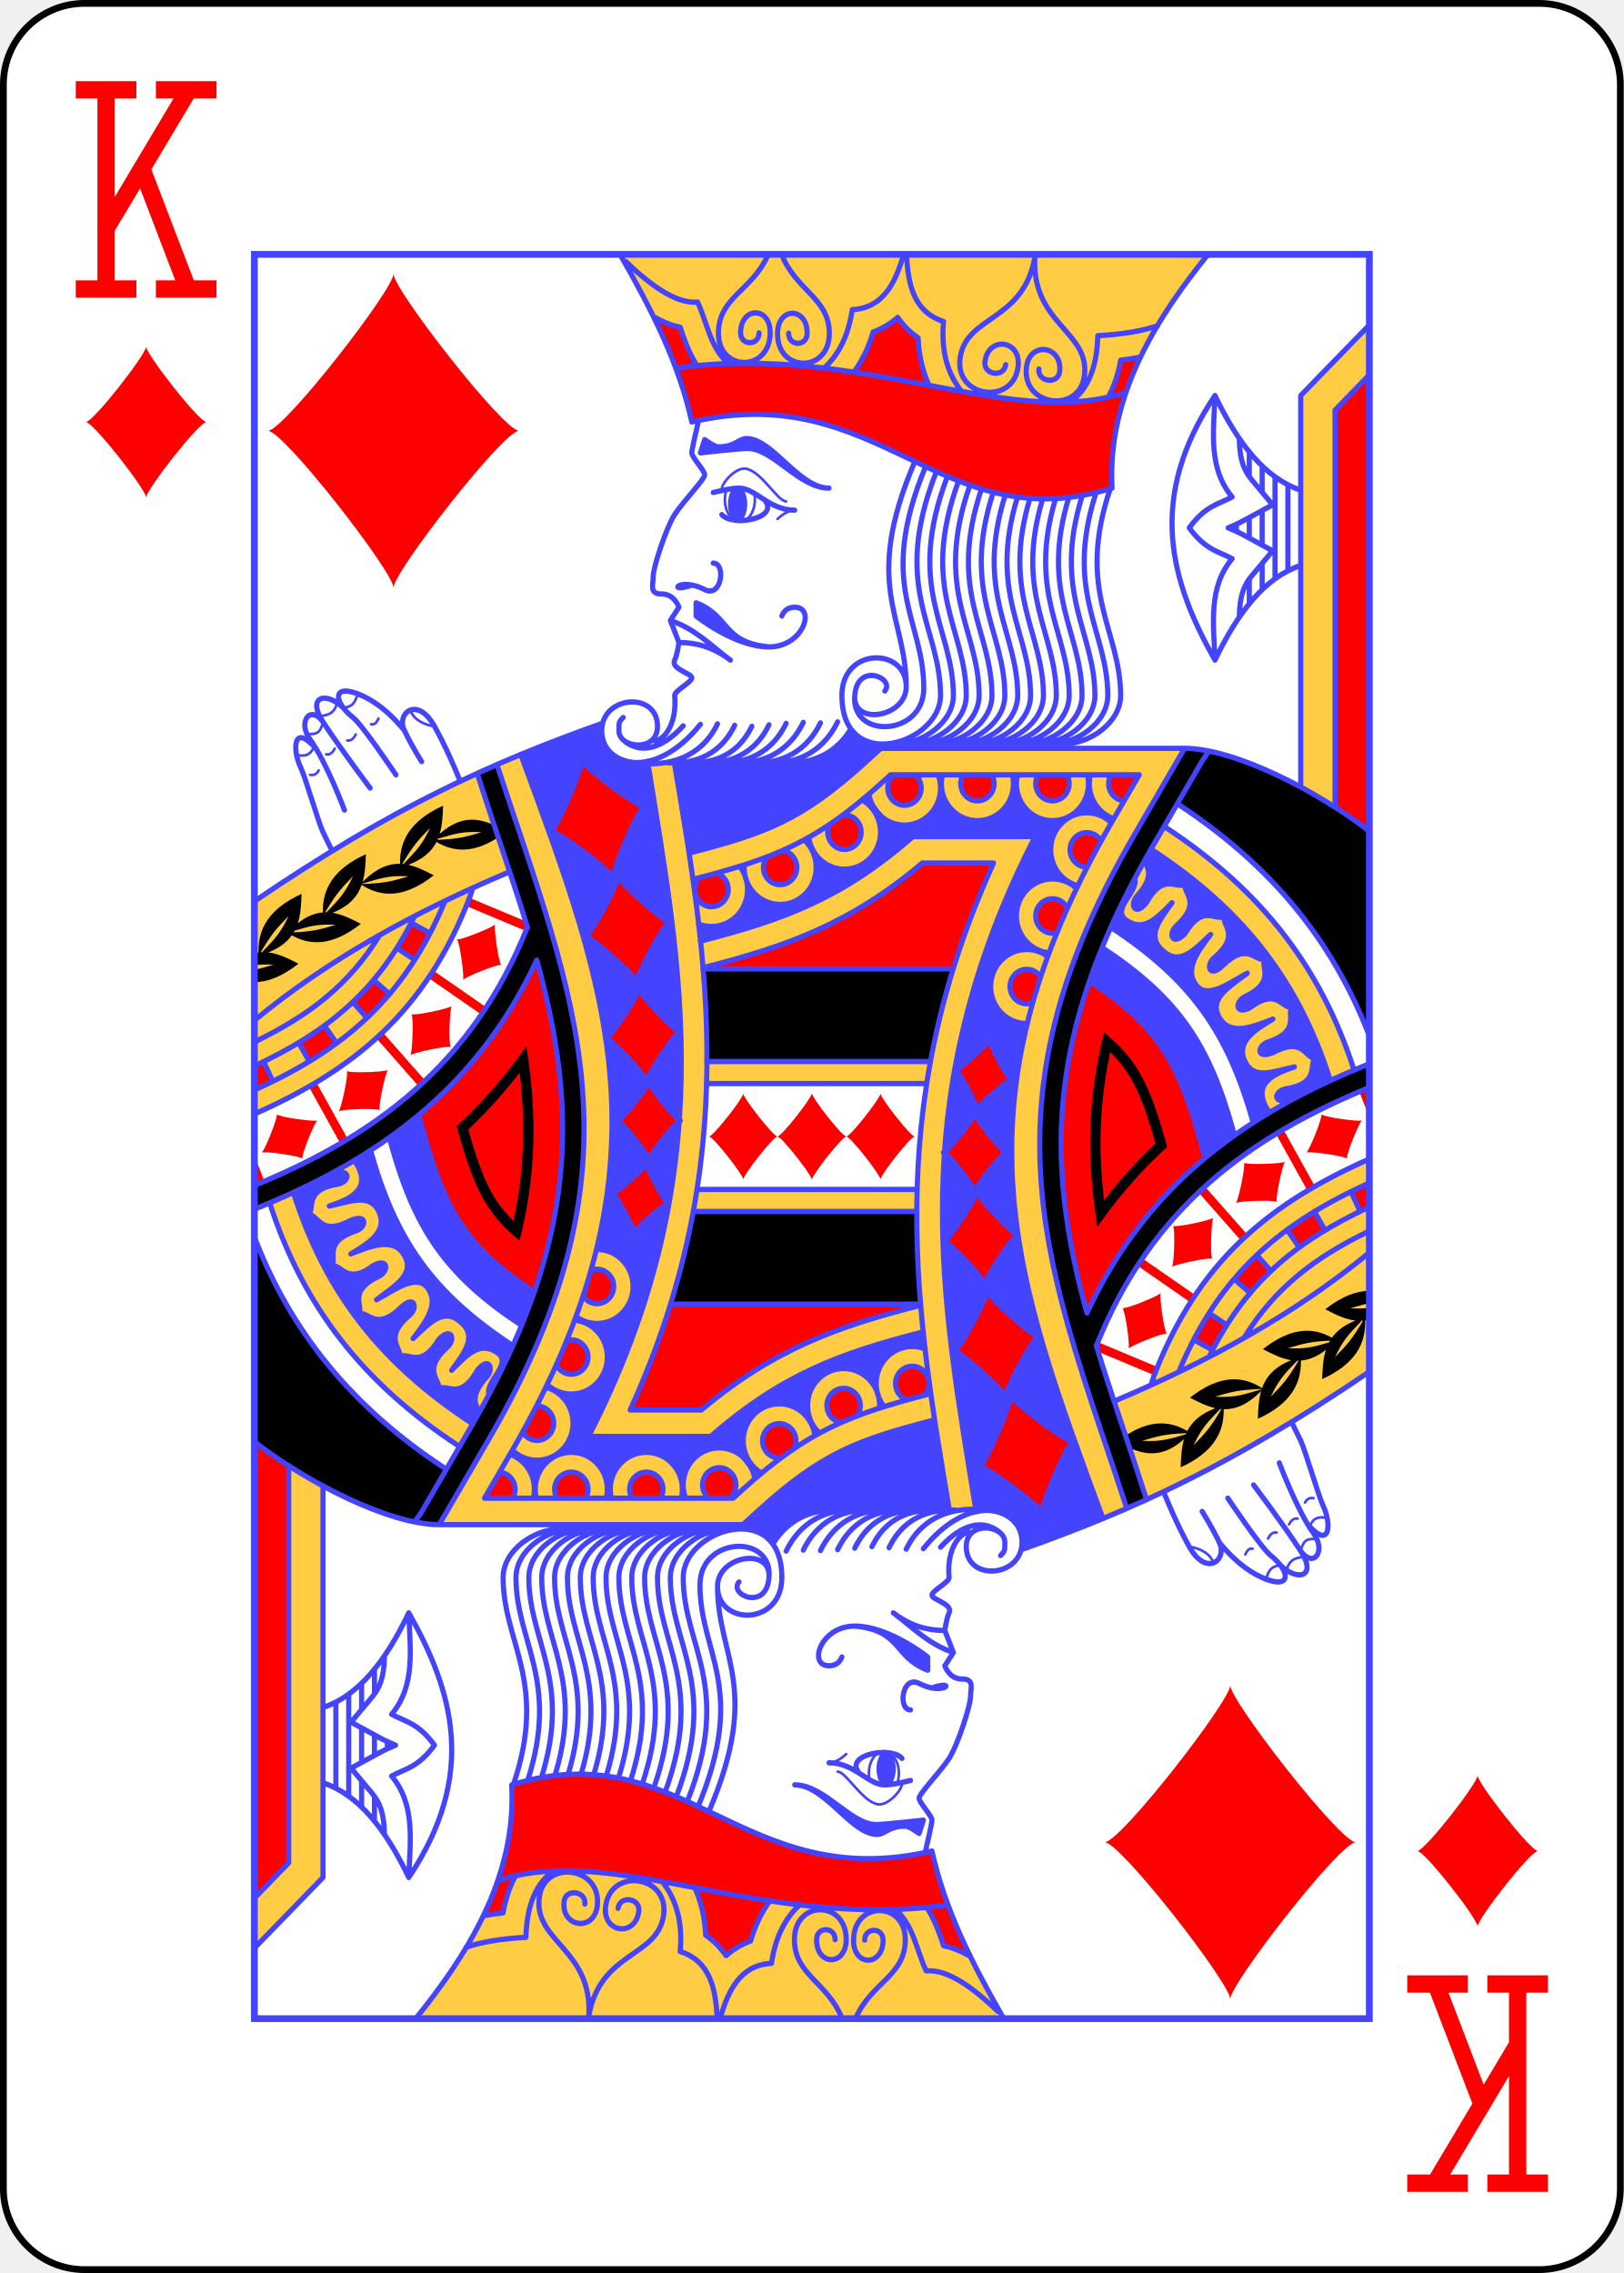
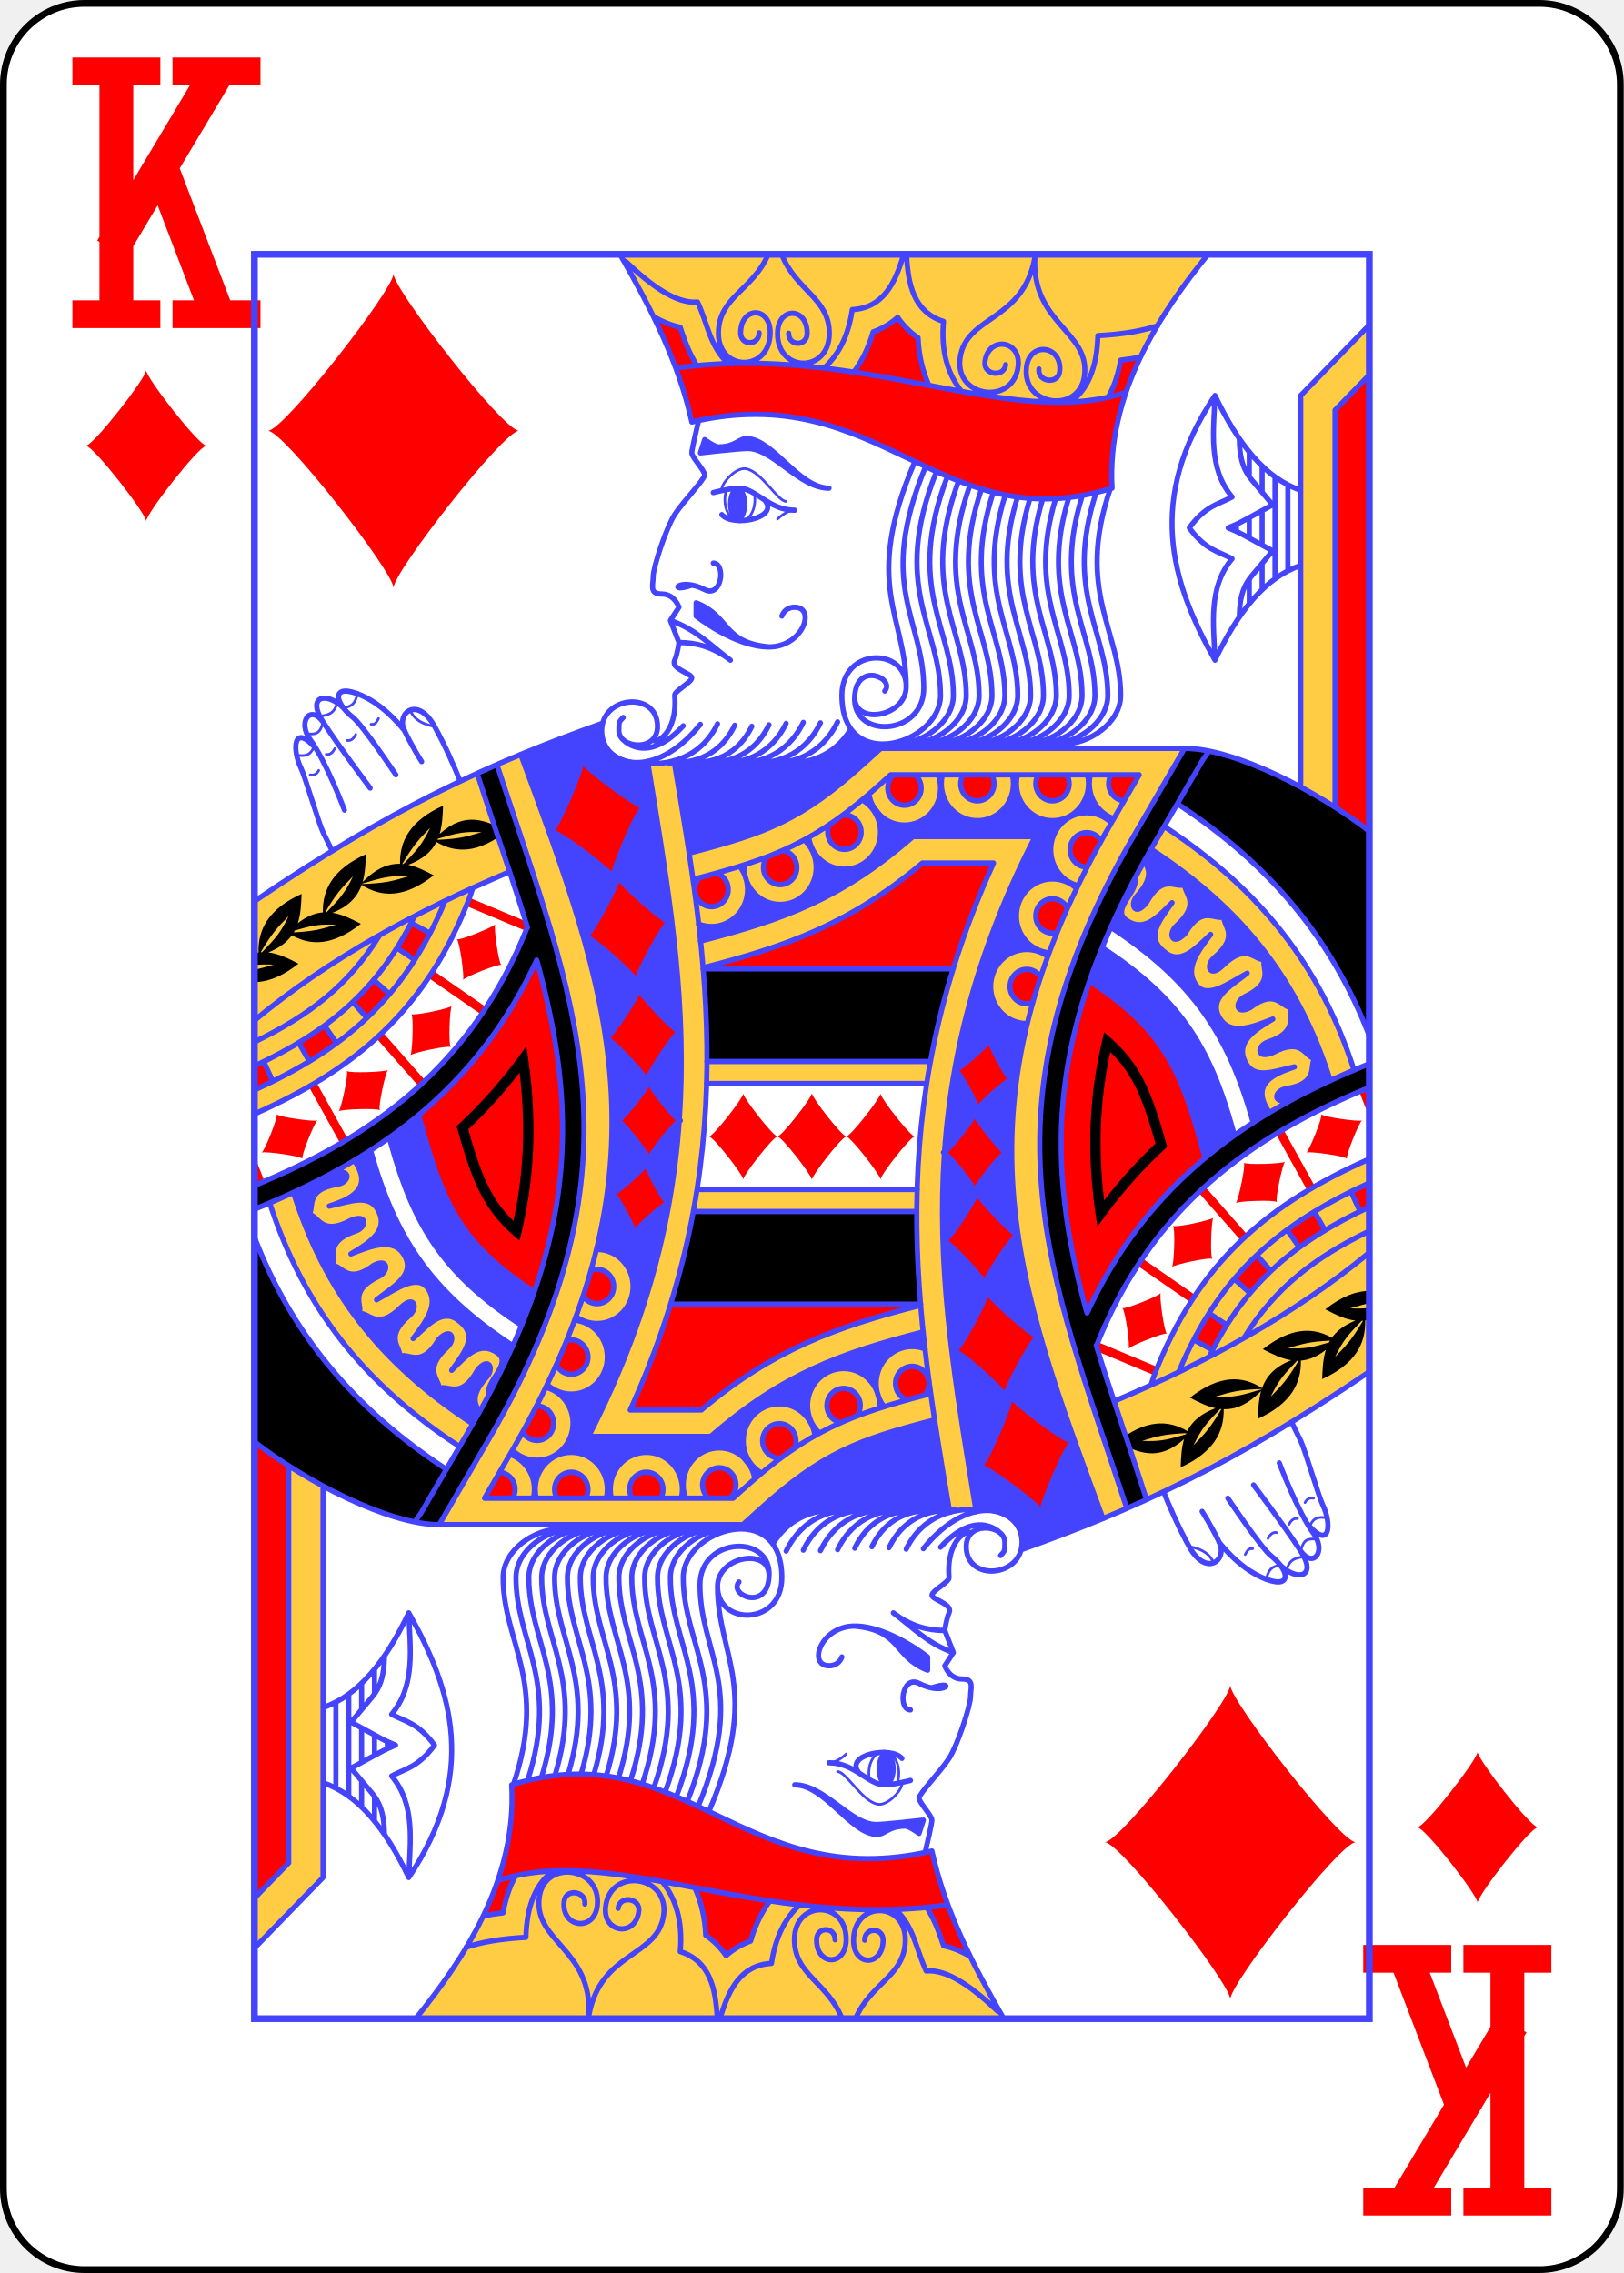
<svg xmlns="http://www.w3.org/2000/svg" xmlns:xlink="http://www.w3.org/1999/xlink" class="card" face="KD" height="3.5in" preserveAspectRatio="none" viewBox="-120 -168 240 336" width="2.5in">
  <defs>
    <symbol id="VDK" viewBox="-500 -500 1000 1000" preserveAspectRatio="xMinYMid">
-       <path d="M-285 -460L-85 -460M-185 -460L-185 460M-285 460L-85 460M85 -460L285 -460M185 -440L-170 155M85 460L285 460M185 440L-10 -70" stroke="red" stroke-width="80" stroke-linecap="square" stroke-miterlimit="1.5" fill="none" />
+       <path d="M-285 -460L-85 -460M-185 -460L-185 460M-285 460L-85 460M85 -460L285 -460M185 -440L-170 155M85 460L285 460M185 440L-10 -70" stroke="red" stroke-width="125" stroke-linecap="square" stroke-miterlimit="1.5" fill="none" />
    </symbol>
    <symbol id="SDK" viewBox="-600 -600 1200 1200" preserveAspectRatio="xMinYMid">
      <path d="M-400 0C-350 0 0 -450 0 -500C0 -450 350 0 400 0C350 0 0 450 0 500C0 450 -350 0 -400 0Z" fill="red" />
    </symbol>
    <symbol id="DK6" preserveAspectRatio="none" viewBox="0 0 1300 2000">
      <path stroke="#44F" stroke-linecap="round" stroke-linejoin="round" stroke-width="3" fill="none" d="M545,265c2.64,-9.531 17.644,-23.57 27.903,-22.032C591.207,245.713 610,280 620,280M630,290c-10,0 -20,10 -20,10M583.008,271.841c0.353,1.98 0.541,4.055 0.541,6.192 0,13.807 -7.835,25 -17.5,25 -9.665,0 -17.5,-11.193 -17.5,-25 0,-4.428 0.806,-8.588 2.22,-12.196M120.802,496.815c-3.725,13.385 -7.12,15.266 -16.172,17.234M96.463,508.491c-3.725,13.385 -11.329,13.379 -20.381,15.348M80.207,529.943c-3.725,13.385 -7.7,14.104 -18.204,13.751M69.59,558.281c-5.031,10.627 -11.039,10.476 -19.656,9.542M181.952,517.242C188.179,532.903 210,535 210,535M65,590c4.797,0.895 7.937,-1.11 10,-5M108.204,551.026c4.797,0.895 7.937,-2.906 10,-6.796M65,590c4.797,0.895 7.937,-1.11 10,-5M136.026,532.691c4.797,0.895 6.654,-2.65 8.717,-6.539M83.686,566.814c4.797,0.895 7.937,-2.65 10,-6.539" />
      <use xlink:href="#SDK" height="120" width="120" transform="translate(650,1000)scale(1,0.972)rotate(0)translate(-60,-60)" />
      <use xlink:href="#SDK" height="120" width="120" transform="translate(570,1000)scale(1,0.972)rotate(0)translate(-60,-60)" />
      <use xlink:href="#SDK" height="170" width="170" transform="translate(400,640)scale(1,0.972)rotate(-15)translate(-85,-85)" stroke="#44F" stroke-width="42.352" stroke-linejoin="round" stroke-linecap="round" />
      <use xlink:href="#SDK" height="150" width="150" transform="translate(435,765)scale(1,0.972)rotate(-10)translate(-75,-75)" stroke="#44F" stroke-width="48" stroke-linejoin="round" stroke-linecap="round" />
      <use xlink:href="#SDK" height="130" width="130" transform="translate(453,885)scale(1,0.972)rotate(-5)translate(-65,-65)" stroke="#44F" stroke-width="55.384" stroke-linejoin="round" stroke-linecap="round" />
      <use xlink:href="#SDK" height="110" width="110" transform="translate(460,982)scale(1,0.972)rotate(0)translate(-55,-55)" stroke="#44F" stroke-width="65.454" stroke-linejoin="round" stroke-linecap="round" />
      <use xlink:href="#SDK" height="100" width="100" transform="translate(450,1070)scale(1,0.972)rotate(10)translate(-50,-50)" stroke="#44F" stroke-width="72" stroke-linejoin="round" stroke-linecap="round" />
      <use xlink:href="#SDK" height="90" width="90" transform="translate(1259,1000)scale(1,0.972)rotate(60)translate(-45,-45)" />
      <use xlink:href="#SDK" height="90" width="90" transform="translate(1173,1052)scale(1,0.972)rotate(50)translate(-45,-45)" />
      <use xlink:href="#SDK" height="90" width="90" transform="translate(1094,1120)scale(1,0.972)rotate(40)translate(-45,-45)" />
      <use xlink:href="#SDK" height="90" width="90" transform="translate(1038,1209)scale(1,0.972)rotate(30)translate(-45,-45)" />
    </symbol>
    <symbol id="DK5" preserveAspectRatio="none" viewBox="0 0 1300 2000">
      <path stroke="#44F" stroke-linecap="round" stroke-linejoin="round" stroke-width="6" fill="none" d="M1205,261.182v97.637M1190,252.129V367.871M1175,350.311v29.996M1175,290.406l-10e-5,39.187M1175,239.693v29.996M1160,368.373v27.984M1160,298.355l10e-5,23.289M1160,223.643v27.984M1145,305.873v8.254M520.134,778.543C616.396,754.406 684.392,730.935 767.926,660h142.395c-156.787,297.276 -107.906,528.857 -68.797,765.254M525.766,808.059C620.591,784.352 694.855,758.784 778.836,690h83.006c-131.846,281.901 -89.778,512.978 -51.069,736.045M989.366,1432.945C889.254,1168.199 806.638,966.909 1000.051,642.941L1031.658,590H741.766l-9.922,8.756C653.494,667.888 603.995,685.13 511.713,708.48M1017.097,1421.323C928.021,1156.019 838.469,972.117 1025.811,658.32L1084.508,560H730.424l-18.43,16.26c-74.361,65.612 -115.843,79.924 -204.671,102.393M426.291,0.007C462.762,61.82 494.762,122.796 510,190 730,140 800,325 1000,265 993.852,157.297 1056.123,67.145 1111.966,-0.018M614.759,0.032C631.487,41.41 670.706,49.677 670.34,90.06c-0.408,44.997 -60.979,44.224 -60.335,-0.77 0.435,-30.41 34.906,-29.556 34.477,0.44 -0.215,14.998 -21.763,14.723 -21.548,-0.275M599.096,0.044C581.146,40.794 541.84,48.101 541.051,88.41c-0.88,44.991 59.691,45.764 60.335,0.77 0.435,-30.41 -34.048,-30.436 -34.477,-0.44 -0.215,14.998 21.333,15.273 21.548,0.275M910,3.41c-3.958,75.052 63.504,83.571 57.94,133.177 -5.014,44.699 -73.043,36.172 -67.764,-8.495 3.568,-30.189 42.241,-24.924 38.722,4.854 -1.76,14.889 -25.961,11.855 -24.201,-3.034M910,3.41C896.361,77.248 828.885,68.851 822.732,118.383c-5.544,44.633 62.485,53.162 67.764,8.495 3.568,-30.189 -35.203,-34.632 -38.722,-4.854 -1.76,14.889 22.442,17.923 24.201,3.034M491.884,128.804C710,100 880,200 1015.604,156.595M995.411,161.923C1002.408,149.77 1007.254,135.659 1010,120c8.271,-0.945 15.987,-2.113 23.204,-3.475M951.488,167.374c19.219,-13.488 30.892,-37.153 31.903,-75.195 30.425,-1.548 52.501,-5.644 69.805,-11.195M466.519,71.255c9.446,5.241 19.354,9.279 29.914,11.366 3.985,11.503 8.452,24.997 17.213,39.74 0.763,1.283 1.566,2.56 2.409,3.829M552.628,123.893C531.219,105.072 528.495,78.759 516.729,54.105 491.699,56.297 462.178,35.159 433.183,8.316M698.804,133.696c9.723,-12.91 17.517,-28.178 22.597,-45.676 10.847,-3.769 20.57,-9.546 28.66,-16.604 6.148,8.853 14.187,16.87 23.799,23.219 0.785,19.912 5.349,38.047 12.742,53.992M757.092,0.052C747.112,32.943 733.174,60.761 697.089,62.687 692.459,93.201 680.697,114.38 664.045,129.146M824.538,155.374C808.692,135.989 800.327,110.644 803.527,76.109 768.856,65.234 762.116,34.589 760.381,0.043M0.128,733.28C160.872,627.138 273.947,577.151 405.892,531.565M1084.508,560c58.556,0 155.048,48.393 215.606,93.996M1060.798,648.537c113.096,71.77 182.617,159.57 221.424,276.264M1045.468,674.302c108.824,68.979 172.626,150.486 209.091,262.347M1300.071,886.19C1257.215,777.442 1184.743,691.771 1076.171,622.798M998.735,762.9c94.583,60.402 136.897,120.761 165.899,221.531M988.568,785.964c89.063,57.044 124.762,109.898 152.397,206.618l1.791,6.27M973.923,823.823c78.203,50.361 103.128,90.662 128.581,179.747l5.989,20.963M1045.369,1281.592l3.338,-9.824c51.421,-130.622 135.35,-196.342 251.249,-246.259M1154.091,1227.949c35.812,-56.212 81.928,-90.805 145.814,-120.773M1113.379,1249.43c42.764,-84.642 101.834,-131.066 186.517,-169.544M1077.871,1266.58c47.687,-111.379 119.453,-168.575 222.006,-213.896M970.828,1200.002C1041.668,1050.464 1161.946,971.391 1299.957,917.595M981.741,1237.189C1046.058,1080.041 1161.175,999.873 1299.994,944.443M1002.278,1300.143c108.097,-44.364 209.475,-97.716 297.742,-168.601M970.203,1198.396c-13.491,-48.251 -23.451,-95.134 -27.496,-142.517 -9.688,-113.478 12.898,-231.197 104.568,-384.744l58.697,-98.32 7.089,-9.682M1039.892,1410.606c-19.667,-59.873 -42.017,-121.299 -58.398,-173.96M523.076,810 814.875,810M527.684,915 788.328,915M527.262,940 783.957,940M1113.101,1200.255l20.73,13.447M1142.463,1161.465l18.51,16.033M1168.828,1134.571l16.461,17.846M1204.197,1105.897l14.1,19.81M1236.013,1085.268l12.336,21.066M1278.611,1062.598l10.579,22.262M1095.363,1230.498l21.824,11.578M1220,603.865V160l80,-80M1260,626.748V176.568l39.999,-39.999M1219.982,352.664C1178.5,366.005 1146.587,405.675 1120,460c-1.436,-40.363 -8.306,-82.087 20,-115 -16.063,-8.511 -30.68,-9.463 -50,-35 19.32,-25.537 33.937,-26.489 50,-35 -28.306,-32.913 -21.436,-74.637 -20,-115 26.587,54.325 58.5,93.995 99.982,107.336M1148.301,411.435c0.056,-3.197 0.194,-6.275 0.441,-9.224 1.32,-15.756 4.72,-26.855 14.004,-37.65l24.494,-28.482 -33.195,-17.588c-8.638,-4.577 -14.026,-6.531 -18.703,-8.49 4.677,-1.959 10.065,-3.914 18.703,-8.49l33.195,-17.588 -24.494,-28.482c-9.284,-10.795 -12.684,-21.895 -14.004,-37.65 -0.247,-2.949 -0.385,-6.027 -0.441,-9.224M1120,160c-80.254,116.73 -51.745,210.787 0,300M708.559,618.376A42,42 0 0 1 730,655v0a42,42 0 0 1 -42,42 42,42 0 0 1 -41.598,-36.205M686.029,635.6A19.5,19.5 0 0 1 688,635.5 19.5,19.5 0 0 1 707.5,655 19.5,19.5 0 0 1 688,674.5 19.5,19.5 0 0 1 668.5,655a19.5,19.5 0 0 1 2.091,-8.784M797.229,589.997A42,42 0 0 1 800,605 42,42 0 0 1 758,647 42,42 0 0 1 716.564,611.857M770.453,589.995A19.5,19.5 0 0 1 777.5,605 19.5,19.5 0 0 1 758,624.5 19.5,19.5 0 0 1 738.5,605a19.5,19.5 0 0 1 7.055,-15.012M883.79,589.99A42,42 0 0 1 885,600a42,42 0 0 1 -42,42 42,42 0 0 1 -42,-42 42,42 0 0 1 1.211,-10.012M859.734,589.989A19.5,19.5 0 0 1 862.5,600 19.5,19.5 0 0 1 843,619.5 19.5,19.5 0 0 1 823.5,600a19.5,19.5 0 0 1 2.767,-10.012M971.29,589.99A42,42 0 0 1 972.5,600a42,42 0 0 1 -42,42 42,42 0 0 1 -42,-42 42,42 0 0 1 1.211,-10.012M947.234,589.989A19.5,19.5 0 0 1 950,600 19.5,19.5 0 0 1 930.5,619.5 19.5,19.5 0 0 1 911,600a19.5,19.5 0 0 1 2.767,-10.012M1001.961,639.758A42,42 0 0 1 973.5,600a42,42 0 0 1 1.211,-10.012M1014.087,619.449A19.5,19.5 0 0 1 996,600a19.5,19.5 0 0 1 2.767,-10.012M960.294,715.741A42,42 0 0 1 928.5,675a42,42 0 0 1 42,-42 42,42 0 0 1 28.739,11.372M971.157,694.489A19.5,19.5 0 0 1 970.5,694.5 19.5,19.5 0 0 1 951,675a19.5,19.5 0 0 1 19.5,-19.5 19.5,19.5 0 0 1 16.785,9.575M926.665,791.825A42,42 0 0 1 888.5,750a42,42 0 0 1 42,-42 42,42 0 0 1 28.229,10.901M935.972,768.717A19.5,19.5 0 0 1 930.5,769.5 19.5,19.5 0 0 1 911,750a19.5,19.5 0 0 1 19.5,-19.5 19.5,19.5 0 0 1 17.494,10.885M901.237,871.994A42,42 0 0 1 900.5,872a42,42 0 0 1 -42,-42 42,42 0 0 1 42,-42 42,42 0 0 1 24.636,7.984M907.72,848.114A19.5,19.5 0 0 1 900.5,849.5 19.5,19.5 0 0 1 881,830a19.5,19.5 0 0 1 19.5,-19.5 19.5,19.5 0 0 1 16.278,8.763M641.043,663.734A42,42 0 0 1 655,695a42,42 0 0 1 -42,42 42,42 0 0 1 -42,-42 42,42 0 0 1 0.104,-2.949M615.923,675.72A19.5,19.5 0 0 1 632.5,695 19.5,19.5 0 0 1 613,714.5 19.5,19.5 0 0 1 593.5,695a19.5,19.5 0 0 1 4.158,-12.037M565.706,693.65A42,42 0 0 1 575,720a42,42 0 0 1 -42,42 42,42 0 0 1 -15.083,-2.802M538.79,701.38A19.5,19.5 0 0 1 552.5,720 19.5,19.5 0 0 1 533,739.5 19.5,19.5 0 0 1 513.5,720a19.5,19.5 0 0 1 5.342,-13.409M795.159,246.412C741.578,377.816 800,422.21 800,500c0,55 -115,90 -115,0 0,-55 75,-55 75,-10 0,35 -62.765,44.891 -60,10 3.052,-38.508 47.487,-19.355 35,-5M782.517,240.733C724.777,376.332 780.484,412.89 780.484,491.79 780.484,546.79 695,550 700,500M770,235C708.212,375.321 760,410 760,490M807.997,251.821C758.185,379.052 815,423.287 815,500c0,30.823 -36.118,55.365 -67.872,55.144M821.048,256.901C774.7,380.245 830,424.317 830,500c0,30.823 -36.118,55.365 -67.872,55.144M834.323,261.583C791.102,381.375 845,425.282 845,500c0,30.823 -36.118,55.365 -67.872,55.144M847.748,266.039C807.441,382.477 860,426.216 860,500c0,30.823 -36.118,55.365 -67.872,55.144M861.464,269.818C823.58,383.434 875,427.02 875,500c0,30.823 -36.118,55.365 -67.872,55.144M875.463,272.868C839.501,384.221 890,427.677 890,500c0,30.823 -36.118,55.365 -67.872,55.144M889.737,275.142C855.189,384.816 905,428.171 905,500c0,30.823 -36.118,55.365 -67.872,55.144M904.283,276.596C870.629,385.201 920,428.489 920,500c0,30.823 -36.118,55.365 -67.872,55.144M919.1,277.188C885.809,385.358 935,428.619 935,500c0,30.823 -36.118,55.365 -67.872,55.144M934.195,276.881C900.716,385.277 950,428.552 950,500c0,30.823 -36.118,55.365 -67.872,55.144M949.583,275.634C915.338,384.946 965,428.278 965,500c0,30.823 -36.118,55.365 -67.872,55.144M965.29,273.405C929.663,384.36 980,427.793 980,500c0,30.823 -36.118,55.365 -67.872,55.144M981.353,270.151C943.68,383.519 995,427.091 995,500c0,30.823 -36.118,55.365 -67.872,55.144M997.87,265.686C957.335,382.389 1010,426.142 1010,500c0,30.823 -36.118,55.365 -67.872,55.144M520,532.778C465.796,598.504 405,580 405,540c0,-40 65,-45 65,-5 0,30 -45,25 -45,5 0,-10 0,-10 5,-15M500,534.444c-25.083,26.791 -49.177,31.341 -67.463,18.093M540,532.222c-20,40 -57.915,45.684 -79.403,45.122M560,533.889c-20,40 -55.863,43.196 -77.35,42.634M580,535c-20,40 -55.863,42.085 -77.35,41.523M600,533.333c-20,40 -55.863,43.752 -77.35,43.19M620,531.667c-20,40 -55.863,45.418 -77.35,44.857M640,530.556c-20,40 -55.863,46.529 -77.35,45.968M660,531.111c-20,40 -55.863,45.974 -77.35,45.412M680,530c-20,40 -55.863,47.085 -77.35,46.523M695.523,538.013c-20.53,32.953 -52.907,39.032 -72.873,38.511M517.827,188.827C514.886,200.909 510,221.505 510,225c0,5 15,20 15,25 0,5 -25,30 -35,45 -10,15 -25,60 -25,70 0,10 -5,20 10,20 15,0 20,15 20,15l-10,15 10,25c0,0 -1.838,13.675 -5,20 -5,10 20,15 20,20 0,5 -20.437,15.019 -20,20 3.908,44.548 -24.383,56.24 -25,50M535,350c15,0 10,40 -10,30 -30,-15 -45,5 -15,-5M615,410c2.205,-6.063 7.383,-10 15,-10 25,0 10,45 -30,45 -40,0 -85,-35 -85,-35v-15c40,15 30,45 85,50M495,440c20,0 40,5 60,20 -22.925,-16.544 -40,-35 -70,-45M525,210l-5,15c0,0 45,-5 55,-5 30,0 60,45 95,45 -35,0 -65,-55 -95.29,-56.161 -9.993,-0.383 -13.614,9.419 -33.614,9.419C536.382,218.258 525,210 525,210v0M630,290c-30,0 -45.346,-24.918 -65,-25 -10.138,-0.042 -30,5 -30,5M595.871,279.644C610.873,299.647 557.374,309.072 545,295M239.869,597.116C233.831,582.484 222.966,557.691 210,535c-20,-35 -45,-15 -35,5 10,20 20,35 20,35M175.29,539.935C173.609,538.913 154.066,512.457 125,500c-35,-15 -33.238,7.222 -10,25 11.232,8.593 50,65 50,65M105,515.29C85,495 60,500 80,530c20,30 55,75 55,75M80,530c-15,-20 -30,0 -15,20 18.974,25.298 40,80 40,80M72.032,560.581C45,530 44.064,561.807 54.064,581.807 59.064,591.807 75,645 80,655l10.701,21.402M1037.564,687.87c4.723,7.868 11.471,18.196 -8.343,39.341 -9.126,9.74 -2.687,24.18 10.778,7.789 20,-35 35,-15 45.124,-20.988 -2.689,9.832 20.209,20.598 -10.091,47.185C1065,770 1070,785 1085,770c21.131,-34.329 35.471,-13.85 45.785,-19.505 -3.009,9.739 19.527,21.246 -11.625,46.831 -10.315,8.471 -5.807,23.626 9.675,9.124 29.05,-27.948 37.808,-4.532 49.209,-7.426 -5.35,8.677 13.588,25.457 -22.975,42.431 -12.106,5.62 -11.535,21.421 6.008,12.4 31.172,-23.044 37.003,1.267 48.672,-0.212 -6.37,7.958 10.376,26.927 -27.988,39.306 -12.702,4.099 -14.066,19.851 5.655,12.036 35.69,-18.741 37.573,6.188 49.328,6.588 -7.557,6.841 5.952,28.236 -33.894,34.343 -13.193,2.022 -17.049,17.356 3.665,12.783M1026.493,707.762c4.572,14.621 -28.113,34.819 -9.701,47.174 20.48,13.743 35.303,-2.517 53.208,-19.936 -14.905,20.047 -30.697,38.701 -10,55 19.435,16.731 36.52,-2.195 54.984,-19.021 -15.551,19.55 -29.984,39.021 -17.594,56.48 12.792,18.024 38.142,-0.888 60.229,-12.558 -19.949,15.036 -45.281,28.286 -32.619,50.099 12.547,21.614 39.189,10.789 62.536,1.905C1165.9,879.391 1144.168,892.816 1155,915c10.372,21.24 33.237,11.175 57.702,6.126 -23.926,7.689 -52.164,19.089 -29.302,51.671" />
    </symbol>
    <symbol id="DK4" preserveAspectRatio="none" viewBox="0 0 1300 2000">
      <path fill="black" d="M1084.508,560l-58.697,98.32c-187.341,313.797 -97.789,497.698 -8.713,763.002l23.092,-10.266 -57.762,-175.512C1046.875,1079.487 1161.668,999.68 1300,944.443V917.615C1161.979,971.411 1041.672,1050.455 970.828,1200.002l0.795,2.709 -1.42,-4.314c-13.491,-48.251 -23.451,-95.135 -27.496,-142.518 -9.688,-113.478 12.898,-231.197 104.568,-384.744l58.697,-98.32 -29.781,49.916C1184.687,691.728 1257.135,777.351 1300,886.016V653.916C1247.887,614.69 1169.327,573.443 1112.02,562.904l-0.064,0.107zM220,625c-38.243,16.869 -50.73,39.82 -50.184,65.85 -13.29,-0.348 -27.534,4.811 -43.621,20.596C129.141,701.541 129.613,690.786 130,680 91.688,696.899 79.224,719.903 79.818,745.99 70.668,746.731 61.03,750.275 50.633,758.205 54.076,747.821 54.59,736.429 55,725 16.463,741.999 4.078,765.174 4.83,791.451 3.236,791.66 1.626,791.963 0,792.354v13.449C6.455,804.98 13.029,804.849 22.26,805.217 13.211,807.838 6.837,809.679 0,811.016v13.971c15.197,7.2e-4 32.097,-6.118 51.395,-20.848 -11.463,-5.788 -22.95,-11.437 -35.184,-12.781 13.191,-5.09 21.793,-11.762 27.439,-19.451 22.217,12.236 47.947,11.85 80.484,-12.984 -10.803,-5.455 -21.628,-10.784 -33.078,-12.506 19.825,-7.612 29.328,-18.781 34.014,-31.607 23.029,14.305 49.765,15.292 84.064,-10.887 -9.735,-4.916 -19.487,-9.734 -29.699,-11.9 17.505,-6.371 27.302,-15.398 32.848,-25.889 22.528,13.014 48.645,13.135 81.852,-12.211 -23.778,-12.007 -47.654,-23.447 -78.109,3.057C219.116,646.927 219.606,635.981 220,625Zm-15,25c-9.295,18.589 -14.428,24.37 -31.143,41.131 -0.468,-0.051 -0.936,-0.103 -1.406,-0.141C185.522,669.587 190.885,664.115 205,650Zm52.279,4.807c2.377,0.016 4.928,0.082 7.721,0.193 -19.154,5.548 -26.54,7.606 -51.529,8.73 0.201,-0.437 0.382,-0.881 0.57,-1.322 19.619,-5.653 27.964,-7.704 43.238,-7.602zm-85,50c2.377,0.016 4.928,0.082 7.721,0.193 -19.935,5.775 -27.006,7.775 -54.58,8.869 0.053,-0.152 0.095,-0.308 0.146,-0.461 22.238,-6.438 30.551,-8.71 46.713,-8.602zM115,705c-9.241,18.483 -14.365,24.3 -30.852,40.84 -0.535,-0.007 -1.073,-8e-5 -1.611,0.012C95.545,724.565 100.916,719.084 115,705ZM40,750C30.713,768.575 25.582,774.362 8.898,791.092 8.378,791.113 7.854,791.152 7.33,791.191 20.491,769.62 25.841,764.159 40,750Zm47.279,9.807c2.377,0.016 4.928,0.082 7.721,0.193 -18.542,5.371 -26.021,7.474 -49.139,8.623 0.419,-0.687 0.814,-1.383 1.193,-2.084 17.576,-5.021 25.721,-6.83 40.225,-6.732zM523.076,810 527.684,915H788.328L814.875,810Zm467.709,71.871 -2.305,9.463c-13.936,57.217 -16.337,109.636 -11.896,161.652 0.997,11.684 2.414,23.387 4.166,35.131l2.119,14.211 8.615,-11.498c21.298,-28.422 44.77,-53.825 69.992,-76.621l2.783,-2.516 -1.043,-3.606c-17.22,-59.464 -30.254,-90.3 -65.016,-119.902zm7.127,22.383c26.414,25.135 37.62,51.977 52.734,103.687 -21.305,19.517 -41.323,40.983 -59.904,64.463 -0.855,-6.832 -1.621,-13.647 -2.201,-20.438 -4.087,-47.877 -2.144,-95.767 9.371,-147.713z" />
    </symbol>
    <symbol id="DK3" preserveAspectRatio="none" viewBox="0 0 1300 2000">
      <path fill="#44F" d="M600,445c-40,0 -85,-35 -85,-35v-15c40,15 30,45 85,50M525,210l-5,15c0,0 45,-5 55,-5 30,0 60,45 95,45 -35,0 -65,-55 -95.29,-56.161 -9.993,-0.383 -13.614,9.419 -33.614,9.419C536.382,218.258 525,210 525,210ZM574.667,283.061a11.249,20.385 0 0 1 -11.249,20.385 11.249,20.385 0 0 1 -11.249,-20.385 11.249,20.385 0 0 1 11.249,-20.385 11.249,20.385 0 0 1 11.249,20.385zM489.009,572.698l133.641,3.825c19.965,0.522 52.342,-5.558 72.988,-38.356 8.822,11.653 21.897,16.73 35.872,16.969l-1.087,4.864 -18.43,16.26c-74.361,65.612 -115.843,79.924 -204.951,102.132 -5.836,-35.709 -11.98,-70.798 -18.034,-105.693zM800,605c0,23.196 -18.804,42 -42,42 -29.839,0.637 -35.202,-40.062 -49.393,-28.596C721.821,625.845 730,639.832 730,655c0,23.196 -18.804,42 -42,42 -20.928,0 -38.655,-15.406 -41.584,-36.119 -1.783,0.981 -3.565,1.936 -5.35,2.877C649.933,671.723 655,683.08 655,695c0,23.196 -18.804,42 -42,42 -17.875,0 -33.131,-11.171 -39.195,-26.908C574.588,713.315 575,716.639 575,720c0,23.196 -18.804,42 -42,42 -5.157,0 -10.269,-0.949 -15.082,-2.801l2.217,19.344C616.397,754.406 684.392,730.935 767.926,660h142.395c-156.787,297.276 -107.906,528.857 -68.797,765.254 30.599,0.378 51.772,10.196 52.529,40.46l95.313,-32.769C915.034,1236.375 850.349,1074.787 901.131,871.994 900.92,871.997 900.71,872 900.5,872c-23.196,0 -42,-18.804 -42,-42 0,-23.196 18.804,-42 42,-42 8.804,0 17.383,2.768 24.527,7.908 0.513,-1.363 1.03,-2.727 1.553,-4.094C905.003,789.792 888.5,771.681 888.5,750c0,-23.196 18.804,-42 42,-42 10.39,0 20.407,3.853 28.121,10.809 0.51,-1.034 1.019,-2.069 1.535,-3.105C941.543,710.973 928.5,694.217 928.5,675c0,-23.196 18.804,-42 42,-42 10.667,0 20.933,4.058 28.717,11.352 0.28,-0.471 0.553,-0.939 0.834,-1.41l1.902,-3.186C984.939,633.958 973.5,617.975 973.5,600c0,-3.37 0.407,-6.727 1.209,-10h-3.418c0.802,3.273 1.209,6.63 1.209,10 0,23.196 -18.804,42 -42,42 -23.196,0 -42,-18.804 -42,-42 0,-3.37 0.407,-6.727 1.209,-10h-5.918c0.802,3.273 1.209,6.63 1.209,10 0,23.196 -18.804,42 -42,42 -23.196,0 -42,-18.804 -42,-42 0,-3.37 0.407,-6.727 1.209,-10 -9.2,-1.207 -2.261,7.468 -2.209,15zm175.104,-15 55.566,1.654 0.988,-1.654zM998.735,762.9c94.583,60.402 136.897,120.761 165.899,221.531L1183.4,972.797c-22.862,-32.583 5.376,-43.982 29.302,-51.671 -24.465,5.049 -47.331,15.115 -57.702,-6.126 -10.832,-22.184 10.9,-35.609 32.536,-48.095 -23.348,8.883 -49.99,19.709 -62.536,-1.905 -12.662,-21.813 12.67,-35.063 32.619,-50.099 -22.087,11.67 -47.437,30.582 -60.229,12.558C1085,810 1099.433,790.529 1114.984,770.979 1096.52,787.805 1079.435,806.731 1060,790c-20.697,-16.299 -4.905,-34.953 10,-55 -17.905,17.419 -32.729,33.679 -53.208,19.936 -18.412,-12.355 14.274,-32.553 9.701,-47.174m228.066,228.887C1218.094,824.788 1154.292,743.281 1045.468,674.302l-7.904,13.568c4.723,7.868 11.471,18.196 -8.343,39.341 -9.126,9.74 -2.687,24.18 10.778,7.789 20,-35 35,-15 45.124,-20.988 -2.689,9.832 20.209,20.598 -10.091,47.185C1065,770 1070,785 1085,770c21.131,-34.329 35.471,-13.85 45.785,-19.505 -3.009,9.739 19.527,21.246 -11.625,46.831 -10.315,8.471 -5.807,23.626 9.675,9.124 29.05,-27.948 37.808,-4.532 49.209,-7.426 -5.35,8.677 13.588,25.457 -22.975,42.431 -12.106,5.62 -11.535,21.421 6.008,12.4 31.172,-23.044 37.003,1.267 48.672,-0.212 -6.37,7.958 10.376,26.927 -27.988,39.306 -12.702,4.099 -14.066,19.851 5.655,12.036 35.69,-18.741 37.573,6.188 49.328,6.588 -7.557,6.841 5.952,28.236 -33.894,34.343 -13.193,2.022 -17.049,17.356 3.665,12.783zM1142.756,998.852l-1.791,-6.27C1113.331,895.862 1077.631,843.008 988.568,785.964l-14.645,37.859c78.203,50.361 103.128,90.662 128.581,179.747l5.989,20.963" />
    </symbol>
    <symbol id="DK2" preserveAspectRatio="none" viewBox="0 0 1300 2000">
      <path fill="red" d="M750.061,71.416c-8.09,7.058 -17.813,12.834 -28.66,16.604 -5.08,17.498 -12.873,32.766 -23.09,45.496 -57.344,-8.466 -118.21,-13.386 -182.865,-7.311 -0.234,-1.283 -1.036,-2.56 -1.799,-3.844C504.886,107.618 500.418,94.124 496.434,82.621 485.874,80.534 475.965,76.498 466.756,72.613 485.609,111.419 500.836,149.583 510,190c220,-50 290,135 490,75 -3.103,-54.365 11.226,-104.257 33.283,-148.727 -7.295,1.614 -15.012,2.782 -23.283,3.727 -2.746,15.659 -7.591,29.77 -15.182,42.076 -62.438,13.153 -131.213,0.635 -208.168,-13.49 -7.44,-15.904 -12.004,-34.04 -12.789,-53.951C764.249,88.286 756.208,80.269 750.061,71.416ZM1300,136.57l-40,39.998 1.262,450.93c14.241,8.907 27.212,17.772 38.738,26.432zm-186.938,426.562 -7.09,9.682 -58.697,98.32zm-88.004,26.094c-8.764,0.254 -24.385,4.427 -26.291,0.762C996.957,593.014 996,596.474 996,600c0,10.221 7.893,18.709 18.088,19.449 -2.566,-4.934 19.251,-23.801 16.686,-28.734 -0.635,-1.222 -2.794,-1.573 -5.715,-1.488zm-279.504,0.762C741.086,593.693 738.5,599.195 738.5,605c0,10.77 8.73,19.5 19.5,19.5 10.77,0 19.5,-8.73 19.5,-19.5 0,-5.801 -2.583,-11.301 -7.047,-15.006zm80.713,0C824.457,593.014 823.5,596.474 823.5,600c0,10.77 8.73,19.5 19.5,19.5 10.77,0 19.5,-8.73 19.5,-19.5 0,-3.526 -0.956,-6.986 -2.766,-10.012zm87.5,0C911.957,593.014 911,596.474 911,600c0,10.77 8.73,19.5 19.5,19.5 10.77,0 19.5,-8.73 19.5,-19.5 0,-3.526 -0.956,-6.986 -2.766,-10.012zM688,635.5c-0.658,0 -1.316,0.033 -1.971,0.1l-15.439,10.615C669.215,648.939 668.5,651.949 668.5,655c0,10.77 8.73,19.5 19.5,19.5 10.77,0 19.5,-8.73 19.5,-19.5 0,-10.77 -8.73,-19.5 -19.5,-19.5zm282.5,20c-10.77,0 -19.5,8.73 -19.5,19.5 0,10.77 8.73,19.5 19.5,19.5 0.219,0 0.437,-0.005 0.656,-0.012l16.129,-29.414C983.776,659.14 977.394,655.5 970.5,655.5Zm-354.578,20.221 -18.264,7.242C594.964,686.397 593.5,690.635 593.5,695c0,10.77 8.73,19.5 19.5,19.5 10.77,0 19.5,-8.73 19.5,-19.5 0,-9.641 -7.046,-17.834 -16.578,-19.279zM778.836,690c-83.981,68.784 -158.246,94.352 -254.416,119.029l290.469,0.773C827.249,770.72 842.715,730.895 861.842,690ZM538.791,701.379 518.842,706.592C515.412,710.214 513.5,715.012 513.5,720c0,10.77 8.73,19.5 19.5,19.5 10.77,0 19.5,-8.73 19.5,-19.5 0,-8.539 -5.555,-16.085 -13.709,-18.621zM930.5,730.5c-10.77,0 -19.5,8.73 -19.5,19.5 0,10.77 8.73,19.5 19.5,19.5 1.852,0 3.695,-0.264 5.473,-0.783l12.021,-27.332C944.712,734.721 937.928,730.5 930.5,730.5Zm-30,80c-10.77,0 -19.5,8.73 -19.5,19.5 0,10.77 8.73,19.5 19.5,19.5 2.473,0 4.924,-0.471 7.221,-1.387l9.057,-28.85C913.169,813.793 907.054,810.5 900.5,810.5Zm73.379,13.072c-30.287,84.62 -37.401,159.34 -31.172,232.307 4.045,47.383 14.005,94.266 27.809,143.32 35.467,-73.406 82.796,-130.262 138.201,-174.976l-6.213,-20.652c-25.453,-89.086 -50.378,-129.386 -128.625,-179.998zm323.728,121.934 -9.275,3.736 11.668,28.965v-26.762zm-97.826,46.551 -8.687,4.953 36.732,64.4 8.685,-4.955zM1300,1054.014l-21.389,8.584 10.578,22.262 10.81,-4.838zm-191.68,2.728 -7.414,6.711 49.477,54.662 7.414,-6.709zm127.693,28.525 -31.816,20.629 14.1,19.811 30.053,-19.373zm-67.186,49.303 -26.365,26.895 18.51,16.033 24.316,-25.082zm-133.647,3.555 -5.588,8.293 61.828,41.656 5.588,-8.293zm77.92,62.129 -17.738,30.244 21.824,11.578 16.645,-28.375zm-129.352,32.91 -3.77,9.262 69.168,28.16 3.772,-9.262z" />
    </symbol>
    <symbol id="DK1" preserveAspectRatio="none" viewBox="0 0 1300 2000">
      <path fill="#FC4" d="M426.281 0C462.753 61.814 494.762 122.794 510 190C730 140 800 325 1000 265C993.852 157.302 1056.115 67.163 1111.957 0L426.281 0zM1300 80L1220 160L1220.459 604.092C1249.616 619.405 1277.339 636.87 1300 653.92L1300 80zM730.424 560L711.994 576.26C637.633 641.872 596.151 656.183 507.322 678.652L525.766 808.059C620.591 784.352 694.855 758.784 778.836 690L861.842 690C825.058 768.647 801.824 843.335 788.264 915L527.684 915L527.262 940L783.893 940C755.889 1115.123 784.125 1272.482 810.773 1426.045C859.06 1422.486 905.718 1420.394 895 1470L1017.098 1421.322C928.022 1156.018 838.469 972.117 1025.811 658.32L1084.508 560L730.424 560zM1060.797 648.537L1045.469 674.303C1154.293 743.282 1218.094 824.787 1254.559 936.648L1282.223 924.801C1243.415 808.107 1173.893 720.307 1060.797 648.537zM1037.564 687.869L1026.492 707.762C1031.065 722.383 998.379 742.58 1016.791 754.936C1037.271 768.678 1052.094 752.419 1070 735C1055.095 755.047 1039.303 773.701 1060 790C1079.435 806.731 1096.52 787.804 1114.984 770.979C1099.434 790.529 1085.001 810 1097.391 827.459C1110.182 845.483 1135.532 826.57 1157.619 814.9C1137.67 829.937 1112.338 843.187 1125 865C1137.547 886.614 1164.189 875.789 1187.537 866.906C1165.901 879.392 1144.168 892.816 1155 915C1165.372 936.24 1188.238 926.174 1212.703 921.125C1188.777 928.814 1160.539 940.214 1183.4 972.797L1206.514 958.699C1185.799 963.272 1189.656 947.938 1202.85 945.916C1242.696 939.809 1229.187 918.413 1236.744 911.572C1224.989 911.173 1223.106 886.243 1187.416 904.984C1167.695 912.8 1169.057 897.048 1181.76 892.949C1220.123 880.57 1203.378 861.6 1209.748 853.643C1198.079 855.121 1192.248 830.812 1161.076 853.855C1143.534 862.877 1142.962 847.075 1155.068 841.455C1191.632 824.481 1172.693 807.7 1178.043 799.023C1166.642 801.917 1157.884 778.501 1128.834 806.449C1113.353 820.952 1108.845 805.797 1119.16 797.326C1150.312 771.742 1127.776 760.236 1130.785 750.496C1120.471 756.151 1106.131 735.671 1085 770C1070 785 1065 770 1075.033 761.197C1105.334 734.61 1082.434 723.844 1085.123 714.012C1074.999 720 1060 700 1040 735C1026.534 751.391 1020.096 736.951 1029.223 727.211C1049.037 706.066 1042.287 695.737 1037.564 687.869zM1300 1025.496C1184.082 1075.415 1100.133 1141.132 1048.707 1271.768L1045.547 1281.617C1031.376 1287.987 1016.888 1294.146 1002.258 1299.965C1014.443 1335.68 1027.685 1373.443 1040.189 1411.057C1119.216 1376.547 1200.51 1332.304 1300 1266.605L1300 1025.496z" />
    </symbol>
    <rect id="XDK" width="164.8" height="260.8" x="-82.4" y="-130.4" />
  </defs>
  <rect width="239" height="335" x="-119.5" y="-167.5" rx="12" ry="12" fill="white" stroke="black" />
  <use width="164.8" height="260.8" x="-82.4" y="-130.4" xlink:href="#DK1" />
  <use transform="rotate(180)" width="164.8" height="260.8" x="-82.4" y="-130.4" xlink:href="#DK1" />
  <use width="164.8" height="260.8" x="-82.4" y="-130.4" xlink:href="#DK2" />
  <use transform="rotate(180)" width="164.8" height="260.8" x="-82.4" y="-130.4" xlink:href="#DK2" />
  <use width="164.8" height="260.8" x="-82.4" y="-130.4" xlink:href="#DK3" />
  <use transform="rotate(180)" width="164.8" height="260.8" x="-82.4" y="-130.4" xlink:href="#DK3" />
  <use width="164.8" height="260.8" x="-82.4" y="-130.4" xlink:href="#DK4" />
  <use transform="rotate(180)" width="164.8" height="260.8" x="-82.4" y="-130.4" xlink:href="#DK4" />
  <use width="164.8" height="260.8" x="-82.4" y="-130.4" xlink:href="#DK5" />
  <use transform="rotate(180)" width="164.8" height="260.8" x="-82.4" y="-130.4" xlink:href="#DK5" />
  <use width="164.8" height="260.8" x="-82.4" y="-130.4" xlink:href="#DK6" />
  <use transform="rotate(180)" width="164.8" height="260.8" x="-82.4" y="-130.4" xlink:href="#DK6" />
-   <use xlink:href="#VDK" height="32" width="32" x="-114.4" y="-156" />
-   <use xlink:href="#SDK" height="26.769" width="26.769" x="-111.784" y="-119" />
+   <use xlink:href="#VDK" height="40" width="40" x="-115.4" y="-159.5" />
+   <use xlink:href="#SDK" height="26.769" width="26.769" x="-111.784" y="-115.5" />
  <use xlink:href="#SDK" height="55.68" width="55.68" x="-89.68" y="-132.16" />
  <g transform="rotate(180)">
-     <use xlink:href="#VDK" height="32" width="32" x="-114.4" y="-156" />
-     <use xlink:href="#SDK" height="26.769" width="26.769" x="-111.784" y="-119" />
+     <use xlink:href="#VDK" height="40" width="40" x="-115.4" y="-159.5" />
+     <use xlink:href="#SDK" height="26.769" width="26.769" x="-111.784" y="-115.5" />
    <use xlink:href="#SDK" height="55.68" width="55.68" x="-89.68" y="-132.16" />
  </g>
  <use xlink:href="#XDK" stroke="#44F" fill="none" />
</svg>
